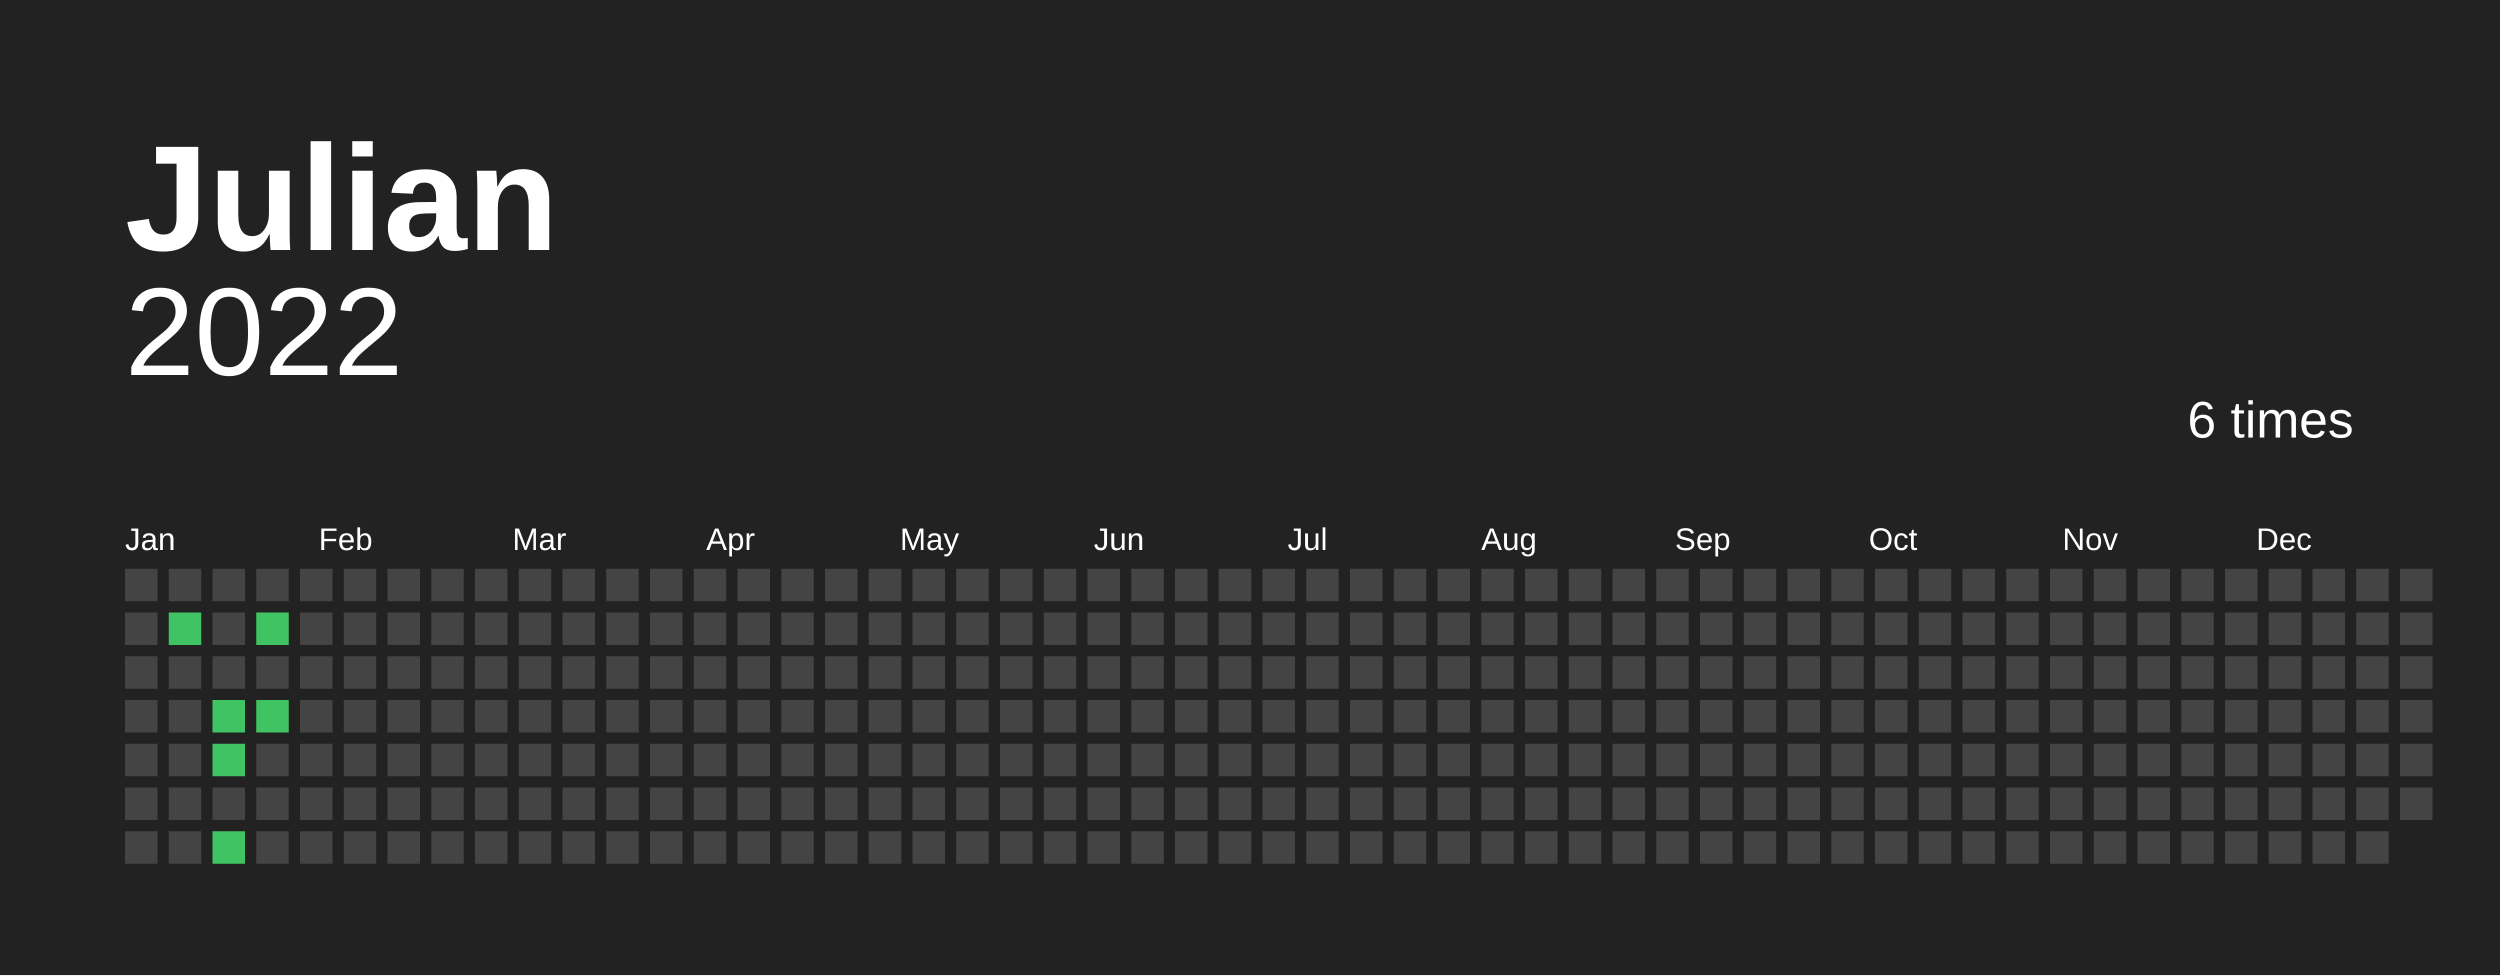
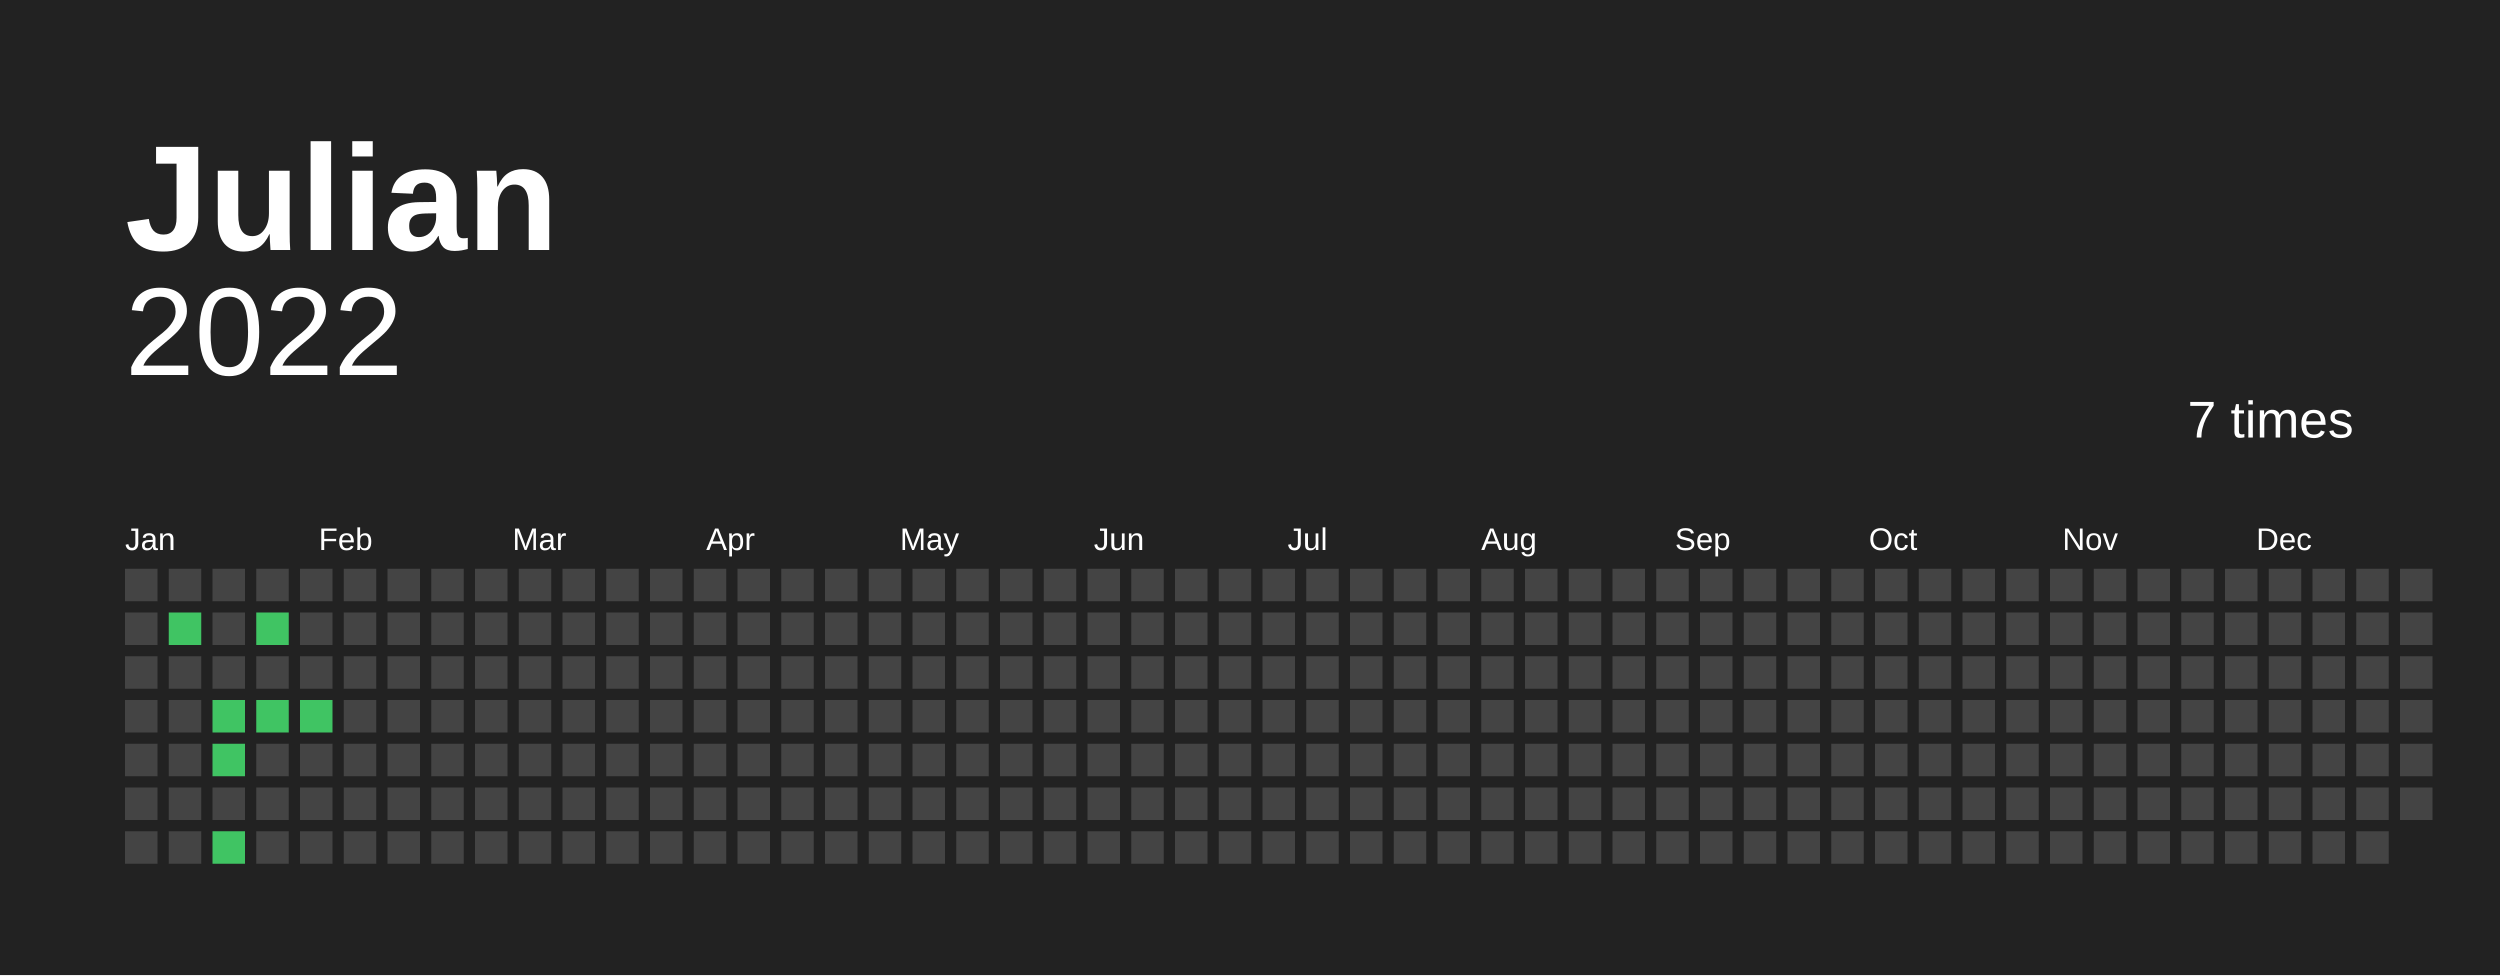
<svg xmlns="http://www.w3.org/2000/svg" baseProfile="full" height="78mm" version="1.1" viewBox="0,0,200,78" width="200mm">
  <defs />
  <rect fill="#222222" height="78" width="200" x="0" y="0" />
  <text fill="#FFFFFF" style="font-size:12px; font-family:Arial; font-weight:bold;" x="10" y="20">Julian</text>
  <text alignment-baseline="hanging" fill="#FFFFFF" style="font-size:10.0px; font-family:Arial;" x="10" y="30">2022</text>
-   <text alignment-baseline="hanging" fill="#FFFFFF" style="font-size:4.125px; font-family:Arial;" x="175" y="35">6 times</text>
+   <text alignment-baseline="hanging" fill="#FFFFFF" style="font-size:4.125px; font-family:Arial;" x="175" y="35">7 times</text>
  <text fill="#FFFFFF" style="font-size:2.5px; font-family:Arial" x="10.0" y="44">Jan</text>
  <text fill="#FFFFFF" style="font-size:2.5px; font-family:Arial" x="25.5" y="44">Feb</text>
  <text fill="#FFFFFF" style="font-size:2.5px; font-family:Arial" x="41.0" y="44">Mar</text>
  <text fill="#FFFFFF" style="font-size:2.5px; font-family:Arial" x="56.5" y="44">Apr</text>
  <text fill="#FFFFFF" style="font-size:2.5px; font-family:Arial" x="72.0" y="44">May</text>
  <text fill="#FFFFFF" style="font-size:2.5px; font-family:Arial" x="87.5" y="44">Jun</text>
  <text fill="#FFFFFF" style="font-size:2.5px; font-family:Arial" x="103.0" y="44">Jul</text>
  <text fill="#FFFFFF" style="font-size:2.5px; font-family:Arial" x="118.5" y="44">Aug</text>
  <text fill="#FFFFFF" style="font-size:2.5px; font-family:Arial" x="134.0" y="44">Sep</text>
  <text fill="#FFFFFF" style="font-size:2.5px; font-family:Arial" x="149.5" y="44">Oct</text>
  <text fill="#FFFFFF" style="font-size:2.5px; font-family:Arial" x="165.0" y="44">Nov</text>
  <text fill="#FFFFFF" style="font-size:2.5px; font-family:Arial" x="180.5" y="44">Dec</text>
  <rect fill="#444444" height="2.6" width="2.6" x="10.0" y="45.5" />
  <rect fill="#444444" height="2.6" width="2.6" x="10.0" y="49.0" />
  <rect fill="#444444" height="2.6" width="2.6" x="10.0" y="52.5" />
  <rect fill="#444444" height="2.6" width="2.6" x="10.0" y="56.0" />
  <rect fill="#444444" height="2.6" width="2.6" x="10.0" y="59.5" />
  <rect fill="#444444" height="2.6" width="2.6" x="10.0" y="63.0" />
  <rect fill="#444444" height="2.6" width="2.6" x="10.0" y="66.5" />
  <rect fill="#444444" height="2.6" width="2.6" x="13.5" y="45.5" />
  <rect fill="#40C463" height="2.6" width="2.6" x="13.5" y="49.0" />
  <rect fill="#444444" height="2.6" width="2.6" x="13.5" y="52.5" />
  <rect fill="#444444" height="2.6" width="2.6" x="13.5" y="56.0" />
  <rect fill="#444444" height="2.6" width="2.6" x="13.5" y="59.5" />
  <rect fill="#444444" height="2.6" width="2.6" x="13.5" y="63.0" />
  <rect fill="#444444" height="2.6" width="2.6" x="13.5" y="66.5" />
  <rect fill="#444444" height="2.6" width="2.6" x="17.0" y="45.5" />
  <rect fill="#444444" height="2.6" width="2.6" x="17.0" y="49.0" />
  <rect fill="#444444" height="2.6" width="2.6" x="17.0" y="52.5" />
  <rect fill="#40C463" height="2.6" width="2.6" x="17.0" y="56.0" />
  <rect fill="#40C463" height="2.6" width="2.6" x="17.0" y="59.5" />
  <rect fill="#444444" height="2.6" width="2.6" x="17.0" y="63.0" />
  <rect fill="#40C463" height="2.6" width="2.6" x="17.0" y="66.5" />
  <rect fill="#444444" height="2.6" width="2.6" x="20.5" y="45.5" />
  <rect fill="#40C463" height="2.6" width="2.6" x="20.5" y="49.0" />
  <rect fill="#444444" height="2.6" width="2.6" x="20.5" y="52.5" />
  <rect fill="#40C463" height="2.6" width="2.6" x="20.5" y="56.0" />
  <rect fill="#444444" height="2.6" width="2.6" x="20.5" y="59.5" />
  <rect fill="#444444" height="2.6" width="2.6" x="20.5" y="63.0" />
  <rect fill="#444444" height="2.6" width="2.6" x="20.5" y="66.5" />
  <rect fill="#444444" height="2.6" width="2.6" x="24.0" y="45.5" />
  <rect fill="#444444" height="2.6" width="2.6" x="24.0" y="49.0" />
  <rect fill="#444444" height="2.6" width="2.6" x="24.0" y="52.5" />
-   <rect fill="#444444" height="2.6" width="2.6" x="24.0" y="56.0" />
+   <rect fill="#40C463" height="2.6" width="2.6" x="24.0" y="56.0" />
  <rect fill="#444444" height="2.6" width="2.6" x="24.0" y="59.5" />
  <rect fill="#444444" height="2.6" width="2.6" x="24.0" y="63.0" />
  <rect fill="#444444" height="2.6" width="2.6" x="24.0" y="66.5" />
  <rect fill="#444444" height="2.6" width="2.6" x="27.5" y="45.5" />
  <rect fill="#444444" height="2.6" width="2.6" x="27.5" y="49.0" />
  <rect fill="#444444" height="2.6" width="2.6" x="27.5" y="52.5" />
  <rect fill="#444444" height="2.6" width="2.6" x="27.5" y="56.0" />
  <rect fill="#444444" height="2.6" width="2.6" x="27.5" y="59.5" />
  <rect fill="#444444" height="2.6" width="2.6" x="27.5" y="63.0" />
  <rect fill="#444444" height="2.6" width="2.6" x="27.5" y="66.5" />
  <rect fill="#444444" height="2.6" width="2.6" x="31.0" y="45.5" />
  <rect fill="#444444" height="2.6" width="2.6" x="31.0" y="49.0" />
  <rect fill="#444444" height="2.6" width="2.6" x="31.0" y="52.5" />
  <rect fill="#444444" height="2.6" width="2.6" x="31.0" y="56.0" />
  <rect fill="#444444" height="2.6" width="2.6" x="31.0" y="59.5" />
  <rect fill="#444444" height="2.6" width="2.6" x="31.0" y="63.0" />
  <rect fill="#444444" height="2.6" width="2.6" x="31.0" y="66.5" />
  <rect fill="#444444" height="2.6" width="2.6" x="34.5" y="45.5" />
  <rect fill="#444444" height="2.6" width="2.6" x="34.5" y="49.0" />
  <rect fill="#444444" height="2.6" width="2.6" x="34.5" y="52.5" />
  <rect fill="#444444" height="2.6" width="2.6" x="34.5" y="56.0" />
  <rect fill="#444444" height="2.6" width="2.6" x="34.5" y="59.5" />
  <rect fill="#444444" height="2.6" width="2.6" x="34.5" y="63.0" />
  <rect fill="#444444" height="2.6" width="2.6" x="34.5" y="66.5" />
  <rect fill="#444444" height="2.6" width="2.6" x="38.0" y="45.5" />
  <rect fill="#444444" height="2.6" width="2.6" x="38.0" y="49.0" />
  <rect fill="#444444" height="2.6" width="2.6" x="38.0" y="52.5" />
  <rect fill="#444444" height="2.6" width="2.6" x="38.0" y="56.0" />
  <rect fill="#444444" height="2.6" width="2.6" x="38.0" y="59.5" />
  <rect fill="#444444" height="2.6" width="2.6" x="38.0" y="63.0" />
  <rect fill="#444444" height="2.6" width="2.6" x="38.0" y="66.5" />
  <rect fill="#444444" height="2.6" width="2.6" x="41.5" y="45.5" />
  <rect fill="#444444" height="2.6" width="2.6" x="41.5" y="49.0" />
  <rect fill="#444444" height="2.6" width="2.6" x="41.5" y="52.5" />
  <rect fill="#444444" height="2.6" width="2.6" x="41.5" y="56.0" />
  <rect fill="#444444" height="2.6" width="2.6" x="41.5" y="59.5" />
  <rect fill="#444444" height="2.6" width="2.6" x="41.5" y="63.0" />
  <rect fill="#444444" height="2.6" width="2.6" x="41.5" y="66.5" />
  <rect fill="#444444" height="2.6" width="2.6" x="45.0" y="45.5" />
  <rect fill="#444444" height="2.6" width="2.6" x="45.0" y="49.0" />
  <rect fill="#444444" height="2.6" width="2.6" x="45.0" y="52.5" />
  <rect fill="#444444" height="2.6" width="2.6" x="45.0" y="56.0" />
  <rect fill="#444444" height="2.6" width="2.6" x="45.0" y="59.5" />
  <rect fill="#444444" height="2.6" width="2.6" x="45.0" y="63.0" />
  <rect fill="#444444" height="2.6" width="2.6" x="45.0" y="66.5" />
  <rect fill="#444444" height="2.6" width="2.6" x="48.5" y="45.5" />
  <rect fill="#444444" height="2.6" width="2.6" x="48.5" y="49.0" />
  <rect fill="#444444" height="2.6" width="2.6" x="48.5" y="52.5" />
  <rect fill="#444444" height="2.6" width="2.6" x="48.5" y="56.0" />
  <rect fill="#444444" height="2.6" width="2.6" x="48.5" y="59.5" />
  <rect fill="#444444" height="2.6" width="2.6" x="48.5" y="63.0" />
  <rect fill="#444444" height="2.6" width="2.6" x="48.5" y="66.5" />
  <rect fill="#444444" height="2.6" width="2.6" x="52.0" y="45.5" />
  <rect fill="#444444" height="2.6" width="2.6" x="52.0" y="49.0" />
  <rect fill="#444444" height="2.6" width="2.6" x="52.0" y="52.5" />
  <rect fill="#444444" height="2.6" width="2.6" x="52.0" y="56.0" />
  <rect fill="#444444" height="2.6" width="2.6" x="52.0" y="59.5" />
  <rect fill="#444444" height="2.6" width="2.6" x="52.0" y="63.0" />
  <rect fill="#444444" height="2.6" width="2.6" x="52.0" y="66.5" />
  <rect fill="#444444" height="2.6" width="2.6" x="55.5" y="45.5" />
  <rect fill="#444444" height="2.6" width="2.6" x="55.5" y="49.0" />
  <rect fill="#444444" height="2.6" width="2.6" x="55.5" y="52.5" />
  <rect fill="#444444" height="2.6" width="2.6" x="55.5" y="56.0" />
  <rect fill="#444444" height="2.6" width="2.6" x="55.5" y="59.5" />
  <rect fill="#444444" height="2.6" width="2.6" x="55.5" y="63.0" />
  <rect fill="#444444" height="2.6" width="2.6" x="55.5" y="66.5" />
  <rect fill="#444444" height="2.6" width="2.6" x="59.0" y="45.5" />
  <rect fill="#444444" height="2.6" width="2.6" x="59.0" y="49.0" />
  <rect fill="#444444" height="2.6" width="2.6" x="59.0" y="52.5" />
  <rect fill="#444444" height="2.6" width="2.6" x="59.0" y="56.0" />
  <rect fill="#444444" height="2.6" width="2.6" x="59.0" y="59.5" />
  <rect fill="#444444" height="2.6" width="2.6" x="59.0" y="63.0" />
  <rect fill="#444444" height="2.6" width="2.6" x="59.0" y="66.5" />
  <rect fill="#444444" height="2.6" width="2.6" x="62.5" y="45.5" />
  <rect fill="#444444" height="2.6" width="2.6" x="62.5" y="49.0" />
  <rect fill="#444444" height="2.6" width="2.6" x="62.5" y="52.5" />
  <rect fill="#444444" height="2.6" width="2.6" x="62.5" y="56.0" />
  <rect fill="#444444" height="2.6" width="2.6" x="62.5" y="59.5" />
  <rect fill="#444444" height="2.6" width="2.6" x="62.5" y="63.0" />
  <rect fill="#444444" height="2.6" width="2.6" x="62.5" y="66.5" />
  <rect fill="#444444" height="2.6" width="2.6" x="66.0" y="45.5" />
  <rect fill="#444444" height="2.6" width="2.6" x="66.0" y="49.0" />
  <rect fill="#444444" height="2.6" width="2.6" x="66.0" y="52.5" />
  <rect fill="#444444" height="2.6" width="2.6" x="66.0" y="56.0" />
  <rect fill="#444444" height="2.6" width="2.6" x="66.0" y="59.5" />
  <rect fill="#444444" height="2.6" width="2.6" x="66.0" y="63.0" />
  <rect fill="#444444" height="2.6" width="2.6" x="66.0" y="66.5" />
  <rect fill="#444444" height="2.6" width="2.6" x="69.5" y="45.5" />
  <rect fill="#444444" height="2.6" width="2.6" x="69.5" y="49.0" />
  <rect fill="#444444" height="2.6" width="2.6" x="69.5" y="52.5" />
  <rect fill="#444444" height="2.6" width="2.6" x="69.5" y="56.0" />
  <rect fill="#444444" height="2.6" width="2.6" x="69.5" y="59.5" />
  <rect fill="#444444" height="2.6" width="2.6" x="69.5" y="63.0" />
  <rect fill="#444444" height="2.6" width="2.6" x="69.5" y="66.5" />
  <rect fill="#444444" height="2.6" width="2.6" x="73.0" y="45.5" />
  <rect fill="#444444" height="2.6" width="2.6" x="73.0" y="49.0" />
  <rect fill="#444444" height="2.6" width="2.6" x="73.0" y="52.5" />
  <rect fill="#444444" height="2.6" width="2.6" x="73.0" y="56.0" />
  <rect fill="#444444" height="2.6" width="2.6" x="73.0" y="59.5" />
  <rect fill="#444444" height="2.6" width="2.6" x="73.0" y="63.0" />
  <rect fill="#444444" height="2.6" width="2.6" x="73.0" y="66.5" />
  <rect fill="#444444" height="2.6" width="2.6" x="76.5" y="45.5" />
  <rect fill="#444444" height="2.6" width="2.6" x="76.5" y="49.0" />
  <rect fill="#444444" height="2.6" width="2.6" x="76.5" y="52.5" />
  <rect fill="#444444" height="2.6" width="2.6" x="76.5" y="56.0" />
  <rect fill="#444444" height="2.6" width="2.6" x="76.5" y="59.5" />
  <rect fill="#444444" height="2.6" width="2.6" x="76.5" y="63.0" />
  <rect fill="#444444" height="2.6" width="2.6" x="76.5" y="66.5" />
  <rect fill="#444444" height="2.6" width="2.6" x="80.0" y="45.5" />
  <rect fill="#444444" height="2.6" width="2.6" x="80.0" y="49.0" />
  <rect fill="#444444" height="2.6" width="2.6" x="80.0" y="52.5" />
  <rect fill="#444444" height="2.6" width="2.6" x="80.0" y="56.0" />
  <rect fill="#444444" height="2.6" width="2.6" x="80.0" y="59.5" />
  <rect fill="#444444" height="2.6" width="2.6" x="80.0" y="63.0" />
  <rect fill="#444444" height="2.6" width="2.6" x="80.0" y="66.5" />
  <rect fill="#444444" height="2.6" width="2.6" x="83.5" y="45.5" />
  <rect fill="#444444" height="2.6" width="2.6" x="83.5" y="49.0" />
  <rect fill="#444444" height="2.6" width="2.6" x="83.5" y="52.5" />
  <rect fill="#444444" height="2.6" width="2.6" x="83.5" y="56.0" />
  <rect fill="#444444" height="2.6" width="2.6" x="83.5" y="59.5" />
  <rect fill="#444444" height="2.6" width="2.6" x="83.5" y="63.0" />
  <rect fill="#444444" height="2.6" width="2.6" x="83.5" y="66.5" />
  <rect fill="#444444" height="2.6" width="2.6" x="87.0" y="45.5" />
  <rect fill="#444444" height="2.6" width="2.6" x="87.0" y="49.0" />
  <rect fill="#444444" height="2.6" width="2.6" x="87.0" y="52.5" />
  <rect fill="#444444" height="2.6" width="2.6" x="87.0" y="56.0" />
  <rect fill="#444444" height="2.6" width="2.6" x="87.0" y="59.5" />
  <rect fill="#444444" height="2.6" width="2.6" x="87.0" y="63.0" />
  <rect fill="#444444" height="2.6" width="2.6" x="87.0" y="66.5" />
  <rect fill="#444444" height="2.6" width="2.6" x="90.5" y="45.5" />
  <rect fill="#444444" height="2.6" width="2.6" x="90.5" y="49.0" />
  <rect fill="#444444" height="2.6" width="2.6" x="90.5" y="52.5" />
  <rect fill="#444444" height="2.6" width="2.6" x="90.5" y="56.0" />
  <rect fill="#444444" height="2.6" width="2.6" x="90.5" y="59.5" />
  <rect fill="#444444" height="2.6" width="2.6" x="90.5" y="63.0" />
  <rect fill="#444444" height="2.6" width="2.6" x="90.5" y="66.5" />
  <rect fill="#444444" height="2.6" width="2.6" x="94.0" y="45.5" />
  <rect fill="#444444" height="2.6" width="2.6" x="94.0" y="49.0" />
  <rect fill="#444444" height="2.6" width="2.6" x="94.0" y="52.5" />
  <rect fill="#444444" height="2.6" width="2.6" x="94.0" y="56.0" />
  <rect fill="#444444" height="2.6" width="2.6" x="94.0" y="59.5" />
  <rect fill="#444444" height="2.6" width="2.6" x="94.0" y="63.0" />
  <rect fill="#444444" height="2.6" width="2.6" x="94.0" y="66.5" />
  <rect fill="#444444" height="2.6" width="2.6" x="97.5" y="45.5" />
  <rect fill="#444444" height="2.6" width="2.6" x="97.5" y="49.0" />
  <rect fill="#444444" height="2.6" width="2.6" x="97.5" y="52.5" />
  <rect fill="#444444" height="2.6" width="2.6" x="97.5" y="56.0" />
  <rect fill="#444444" height="2.6" width="2.6" x="97.5" y="59.5" />
  <rect fill="#444444" height="2.6" width="2.6" x="97.5" y="63.0" />
  <rect fill="#444444" height="2.6" width="2.6" x="97.5" y="66.5" />
  <rect fill="#444444" height="2.6" width="2.6" x="101.0" y="45.5" />
  <rect fill="#444444" height="2.6" width="2.6" x="101.0" y="49.0" />
  <rect fill="#444444" height="2.6" width="2.6" x="101.0" y="52.5" />
  <rect fill="#444444" height="2.6" width="2.6" x="101.0" y="56.0" />
  <rect fill="#444444" height="2.6" width="2.6" x="101.0" y="59.5" />
  <rect fill="#444444" height="2.6" width="2.6" x="101.0" y="63.0" />
  <rect fill="#444444" height="2.6" width="2.6" x="101.0" y="66.5" />
  <rect fill="#444444" height="2.6" width="2.6" x="104.5" y="45.5" />
  <rect fill="#444444" height="2.6" width="2.6" x="104.5" y="49.0" />
  <rect fill="#444444" height="2.6" width="2.6" x="104.5" y="52.5" />
  <rect fill="#444444" height="2.6" width="2.6" x="104.5" y="56.0" />
  <rect fill="#444444" height="2.6" width="2.6" x="104.5" y="59.5" />
  <rect fill="#444444" height="2.6" width="2.6" x="104.5" y="63.0" />
  <rect fill="#444444" height="2.6" width="2.6" x="104.5" y="66.5" />
  <rect fill="#444444" height="2.6" width="2.6" x="108.0" y="45.5" />
  <rect fill="#444444" height="2.6" width="2.6" x="108.0" y="49.0" />
  <rect fill="#444444" height="2.6" width="2.6" x="108.0" y="52.5" />
  <rect fill="#444444" height="2.6" width="2.6" x="108.0" y="56.0" />
  <rect fill="#444444" height="2.6" width="2.6" x="108.0" y="59.5" />
  <rect fill="#444444" height="2.6" width="2.6" x="108.0" y="63.0" />
  <rect fill="#444444" height="2.6" width="2.6" x="108.0" y="66.5" />
  <rect fill="#444444" height="2.6" width="2.6" x="111.5" y="45.5" />
  <rect fill="#444444" height="2.6" width="2.6" x="111.5" y="49.0" />
  <rect fill="#444444" height="2.6" width="2.6" x="111.5" y="52.5" />
  <rect fill="#444444" height="2.6" width="2.6" x="111.5" y="56.0" />
  <rect fill="#444444" height="2.6" width="2.6" x="111.5" y="59.5" />
  <rect fill="#444444" height="2.6" width="2.6" x="111.5" y="63.0" />
  <rect fill="#444444" height="2.6" width="2.6" x="111.5" y="66.5" />
  <rect fill="#444444" height="2.6" width="2.6" x="115.0" y="45.5" />
  <rect fill="#444444" height="2.6" width="2.6" x="115.0" y="49.0" />
  <rect fill="#444444" height="2.6" width="2.6" x="115.0" y="52.5" />
  <rect fill="#444444" height="2.6" width="2.6" x="115.0" y="56.0" />
  <rect fill="#444444" height="2.6" width="2.6" x="115.0" y="59.5" />
  <rect fill="#444444" height="2.6" width="2.6" x="115.0" y="63.0" />
  <rect fill="#444444" height="2.6" width="2.6" x="115.0" y="66.5" />
  <rect fill="#444444" height="2.6" width="2.6" x="118.5" y="45.5" />
  <rect fill="#444444" height="2.6" width="2.6" x="118.5" y="49.0" />
  <rect fill="#444444" height="2.6" width="2.6" x="118.5" y="52.5" />
  <rect fill="#444444" height="2.6" width="2.6" x="118.5" y="56.0" />
  <rect fill="#444444" height="2.6" width="2.6" x="118.5" y="59.5" />
  <rect fill="#444444" height="2.6" width="2.6" x="118.5" y="63.0" />
  <rect fill="#444444" height="2.6" width="2.6" x="118.5" y="66.5" />
  <rect fill="#444444" height="2.6" width="2.6" x="122.0" y="45.5" />
  <rect fill="#444444" height="2.6" width="2.6" x="122.0" y="49.0" />
  <rect fill="#444444" height="2.6" width="2.6" x="122.0" y="52.5" />
  <rect fill="#444444" height="2.6" width="2.6" x="122.0" y="56.0" />
  <rect fill="#444444" height="2.6" width="2.6" x="122.0" y="59.5" />
  <rect fill="#444444" height="2.6" width="2.6" x="122.0" y="63.0" />
  <rect fill="#444444" height="2.6" width="2.6" x="122.0" y="66.5" />
  <rect fill="#444444" height="2.6" width="2.6" x="125.5" y="45.5" />
  <rect fill="#444444" height="2.6" width="2.6" x="125.5" y="49.0" />
  <rect fill="#444444" height="2.6" width="2.6" x="125.5" y="52.5" />
  <rect fill="#444444" height="2.6" width="2.6" x="125.5" y="56.0" />
  <rect fill="#444444" height="2.6" width="2.6" x="125.5" y="59.5" />
  <rect fill="#444444" height="2.6" width="2.6" x="125.5" y="63.0" />
  <rect fill="#444444" height="2.6" width="2.6" x="125.5" y="66.5" />
  <rect fill="#444444" height="2.6" width="2.6" x="129.0" y="45.5" />
  <rect fill="#444444" height="2.6" width="2.6" x="129.0" y="49.0" />
  <rect fill="#444444" height="2.6" width="2.6" x="129.0" y="52.5" />
  <rect fill="#444444" height="2.6" width="2.6" x="129.0" y="56.0" />
  <rect fill="#444444" height="2.6" width="2.6" x="129.0" y="59.5" />
  <rect fill="#444444" height="2.6" width="2.6" x="129.0" y="63.0" />
  <rect fill="#444444" height="2.6" width="2.6" x="129.0" y="66.5" />
  <rect fill="#444444" height="2.6" width="2.6" x="132.5" y="45.5" />
  <rect fill="#444444" height="2.6" width="2.6" x="132.5" y="49.0" />
  <rect fill="#444444" height="2.6" width="2.6" x="132.5" y="52.5" />
  <rect fill="#444444" height="2.6" width="2.6" x="132.5" y="56.0" />
  <rect fill="#444444" height="2.6" width="2.6" x="132.5" y="59.5" />
  <rect fill="#444444" height="2.6" width="2.6" x="132.5" y="63.0" />
  <rect fill="#444444" height="2.6" width="2.6" x="132.5" y="66.5" />
  <rect fill="#444444" height="2.6" width="2.6" x="136.0" y="45.5" />
  <rect fill="#444444" height="2.6" width="2.6" x="136.0" y="49.0" />
  <rect fill="#444444" height="2.6" width="2.6" x="136.0" y="52.5" />
  <rect fill="#444444" height="2.6" width="2.6" x="136.0" y="56.0" />
  <rect fill="#444444" height="2.6" width="2.6" x="136.0" y="59.5" />
  <rect fill="#444444" height="2.6" width="2.6" x="136.0" y="63.0" />
  <rect fill="#444444" height="2.6" width="2.6" x="136.0" y="66.5" />
  <rect fill="#444444" height="2.6" width="2.6" x="139.5" y="45.5" />
  <rect fill="#444444" height="2.6" width="2.6" x="139.5" y="49.0" />
  <rect fill="#444444" height="2.6" width="2.6" x="139.5" y="52.5" />
  <rect fill="#444444" height="2.6" width="2.6" x="139.5" y="56.0" />
  <rect fill="#444444" height="2.6" width="2.6" x="139.5" y="59.5" />
  <rect fill="#444444" height="2.6" width="2.6" x="139.5" y="63.0" />
  <rect fill="#444444" height="2.6" width="2.6" x="139.5" y="66.5" />
  <rect fill="#444444" height="2.6" width="2.6" x="143.0" y="45.5" />
  <rect fill="#444444" height="2.6" width="2.6" x="143.0" y="49.0" />
  <rect fill="#444444" height="2.6" width="2.6" x="143.0" y="52.5" />
  <rect fill="#444444" height="2.6" width="2.6" x="143.0" y="56.0" />
  <rect fill="#444444" height="2.6" width="2.6" x="143.0" y="59.5" />
  <rect fill="#444444" height="2.6" width="2.6" x="143.0" y="63.0" />
  <rect fill="#444444" height="2.6" width="2.6" x="143.0" y="66.5" />
  <rect fill="#444444" height="2.6" width="2.6" x="146.5" y="45.5" />
  <rect fill="#444444" height="2.6" width="2.6" x="146.5" y="49.0" />
  <rect fill="#444444" height="2.6" width="2.6" x="146.5" y="52.5" />
  <rect fill="#444444" height="2.6" width="2.6" x="146.5" y="56.0" />
  <rect fill="#444444" height="2.6" width="2.6" x="146.5" y="59.5" />
  <rect fill="#444444" height="2.6" width="2.6" x="146.5" y="63.0" />
  <rect fill="#444444" height="2.6" width="2.6" x="146.5" y="66.5" />
  <rect fill="#444444" height="2.6" width="2.6" x="150.0" y="45.5" />
  <rect fill="#444444" height="2.6" width="2.6" x="150.0" y="49.0" />
  <rect fill="#444444" height="2.6" width="2.6" x="150.0" y="52.5" />
  <rect fill="#444444" height="2.6" width="2.6" x="150.0" y="56.0" />
  <rect fill="#444444" height="2.6" width="2.6" x="150.0" y="59.5" />
  <rect fill="#444444" height="2.6" width="2.6" x="150.0" y="63.0" />
  <rect fill="#444444" height="2.6" width="2.6" x="150.0" y="66.5" />
  <rect fill="#444444" height="2.6" width="2.6" x="153.5" y="45.5" />
  <rect fill="#444444" height="2.6" width="2.6" x="153.5" y="49.0" />
  <rect fill="#444444" height="2.6" width="2.6" x="153.5" y="52.5" />
  <rect fill="#444444" height="2.6" width="2.6" x="153.5" y="56.0" />
  <rect fill="#444444" height="2.6" width="2.6" x="153.5" y="59.5" />
  <rect fill="#444444" height="2.6" width="2.6" x="153.5" y="63.0" />
  <rect fill="#444444" height="2.6" width="2.6" x="153.5" y="66.5" />
  <rect fill="#444444" height="2.6" width="2.6" x="157.0" y="45.5" />
  <rect fill="#444444" height="2.6" width="2.6" x="157.0" y="49.0" />
  <rect fill="#444444" height="2.6" width="2.6" x="157.0" y="52.5" />
  <rect fill="#444444" height="2.6" width="2.6" x="157.0" y="56.0" />
  <rect fill="#444444" height="2.6" width="2.6" x="157.0" y="59.5" />
  <rect fill="#444444" height="2.6" width="2.6" x="157.0" y="63.0" />
  <rect fill="#444444" height="2.6" width="2.6" x="157.0" y="66.5" />
  <rect fill="#444444" height="2.6" width="2.6" x="160.5" y="45.5" />
  <rect fill="#444444" height="2.6" width="2.6" x="160.5" y="49.0" />
  <rect fill="#444444" height="2.6" width="2.6" x="160.5" y="52.5" />
  <rect fill="#444444" height="2.6" width="2.6" x="160.5" y="56.0" />
  <rect fill="#444444" height="2.6" width="2.6" x="160.5" y="59.5" />
  <rect fill="#444444" height="2.6" width="2.6" x="160.5" y="63.0" />
  <rect fill="#444444" height="2.6" width="2.6" x="160.5" y="66.5" />
  <rect fill="#444444" height="2.6" width="2.6" x="164.0" y="45.5" />
  <rect fill="#444444" height="2.6" width="2.6" x="164.0" y="49.0" />
  <rect fill="#444444" height="2.6" width="2.6" x="164.0" y="52.5" />
  <rect fill="#444444" height="2.6" width="2.6" x="164.0" y="56.0" />
  <rect fill="#444444" height="2.6" width="2.6" x="164.0" y="59.5" />
  <rect fill="#444444" height="2.6" width="2.6" x="164.0" y="63.0" />
  <rect fill="#444444" height="2.6" width="2.6" x="164.0" y="66.5" />
  <rect fill="#444444" height="2.6" width="2.6" x="167.5" y="45.5" />
  <rect fill="#444444" height="2.6" width="2.6" x="167.5" y="49.0" />
  <rect fill="#444444" height="2.6" width="2.6" x="167.5" y="52.5" />
  <rect fill="#444444" height="2.6" width="2.6" x="167.5" y="56.0" />
  <rect fill="#444444" height="2.6" width="2.6" x="167.5" y="59.5" />
  <rect fill="#444444" height="2.6" width="2.6" x="167.5" y="63.0" />
  <rect fill="#444444" height="2.6" width="2.6" x="167.5" y="66.5" />
  <rect fill="#444444" height="2.6" width="2.6" x="171.0" y="45.5" />
  <rect fill="#444444" height="2.6" width="2.6" x="171.0" y="49.0" />
  <rect fill="#444444" height="2.6" width="2.6" x="171.0" y="52.5" />
  <rect fill="#444444" height="2.6" width="2.6" x="171.0" y="56.0" />
  <rect fill="#444444" height="2.6" width="2.6" x="171.0" y="59.5" />
  <rect fill="#444444" height="2.6" width="2.6" x="171.0" y="63.0" />
  <rect fill="#444444" height="2.6" width="2.6" x="171.0" y="66.5" />
  <rect fill="#444444" height="2.6" width="2.6" x="174.5" y="45.5" />
  <rect fill="#444444" height="2.6" width="2.6" x="174.5" y="49.0" />
  <rect fill="#444444" height="2.6" width="2.6" x="174.5" y="52.5" />
  <rect fill="#444444" height="2.6" width="2.6" x="174.5" y="56.0" />
  <rect fill="#444444" height="2.6" width="2.6" x="174.5" y="59.5" />
  <rect fill="#444444" height="2.6" width="2.6" x="174.5" y="63.0" />
  <rect fill="#444444" height="2.6" width="2.6" x="174.5" y="66.5" />
  <rect fill="#444444" height="2.6" width="2.6" x="178.0" y="45.5" />
  <rect fill="#444444" height="2.6" width="2.6" x="178.0" y="49.0" />
  <rect fill="#444444" height="2.6" width="2.6" x="178.0" y="52.5" />
  <rect fill="#444444" height="2.6" width="2.6" x="178.0" y="56.0" />
  <rect fill="#444444" height="2.6" width="2.6" x="178.0" y="59.5" />
  <rect fill="#444444" height="2.6" width="2.6" x="178.0" y="63.0" />
  <rect fill="#444444" height="2.6" width="2.6" x="178.0" y="66.5" />
  <rect fill="#444444" height="2.6" width="2.6" x="181.5" y="45.5" />
  <rect fill="#444444" height="2.6" width="2.6" x="181.5" y="49.0" />
  <rect fill="#444444" height="2.6" width="2.6" x="181.5" y="52.5" />
  <rect fill="#444444" height="2.6" width="2.6" x="181.5" y="56.0" />
  <rect fill="#444444" height="2.6" width="2.6" x="181.5" y="59.5" />
  <rect fill="#444444" height="2.6" width="2.6" x="181.5" y="63.0" />
  <rect fill="#444444" height="2.6" width="2.6" x="181.5" y="66.5" />
  <rect fill="#444444" height="2.6" width="2.6" x="185.0" y="45.5" />
  <rect fill="#444444" height="2.6" width="2.6" x="185.0" y="49.0" />
  <rect fill="#444444" height="2.6" width="2.6" x="185.0" y="52.5" />
  <rect fill="#444444" height="2.6" width="2.6" x="185.0" y="56.0" />
  <rect fill="#444444" height="2.6" width="2.6" x="185.0" y="59.5" />
  <rect fill="#444444" height="2.6" width="2.6" x="185.0" y="63.0" />
  <rect fill="#444444" height="2.6" width="2.6" x="185.0" y="66.5" />
  <rect fill="#444444" height="2.6" width="2.6" x="188.5" y="45.5" />
  <rect fill="#444444" height="2.6" width="2.6" x="188.5" y="49.0" />
  <rect fill="#444444" height="2.6" width="2.6" x="188.5" y="52.5" />
  <rect fill="#444444" height="2.6" width="2.6" x="188.5" y="56.0" />
  <rect fill="#444444" height="2.6" width="2.6" x="188.5" y="59.5" />
  <rect fill="#444444" height="2.6" width="2.6" x="188.5" y="63.0" />
  <rect fill="#444444" height="2.6" width="2.6" x="188.5" y="66.5" />
  <rect fill="#444444" height="2.6" width="2.6" x="192.0" y="45.5" />
  <rect fill="#444444" height="2.6" width="2.6" x="192.0" y="49.0" />
  <rect fill="#444444" height="2.6" width="2.6" x="192.0" y="52.5" />
  <rect fill="#444444" height="2.6" width="2.6" x="192.0" y="56.0" />
  <rect fill="#444444" height="2.6" width="2.6" x="192.0" y="59.5" />
  <rect fill="#444444" height="2.6" width="2.6" x="192.0" y="63.0" />
</svg>
